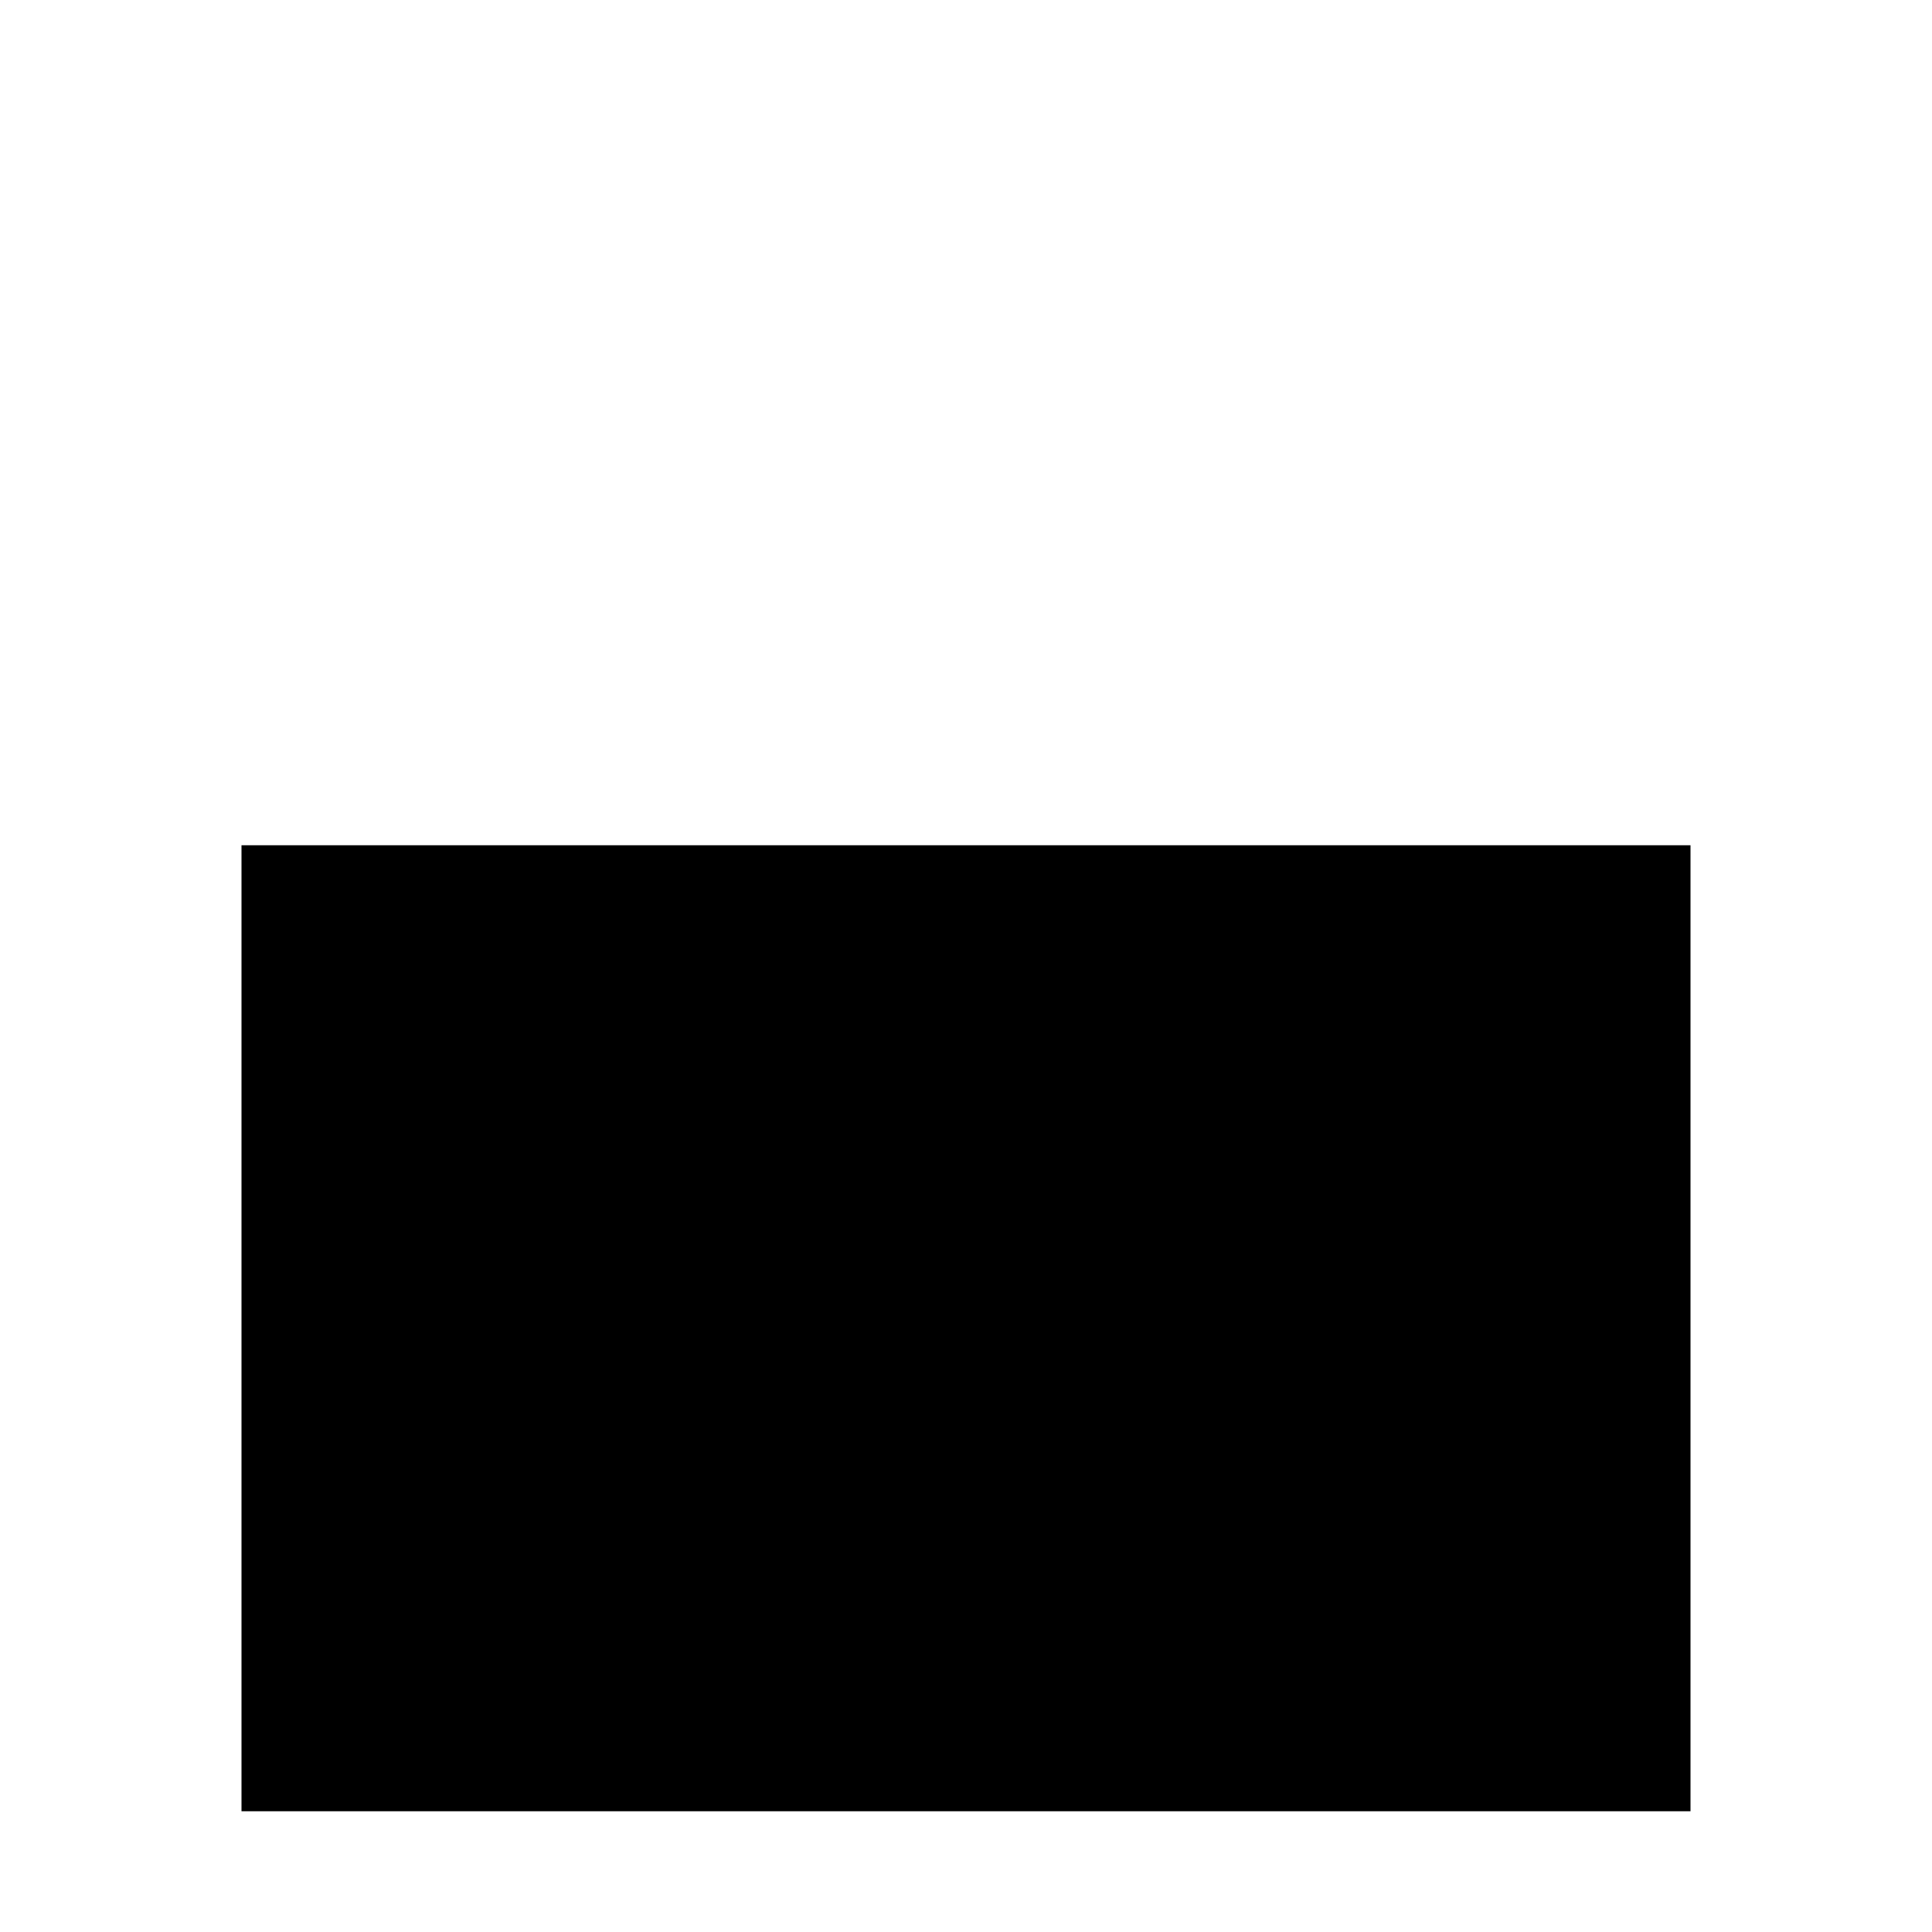
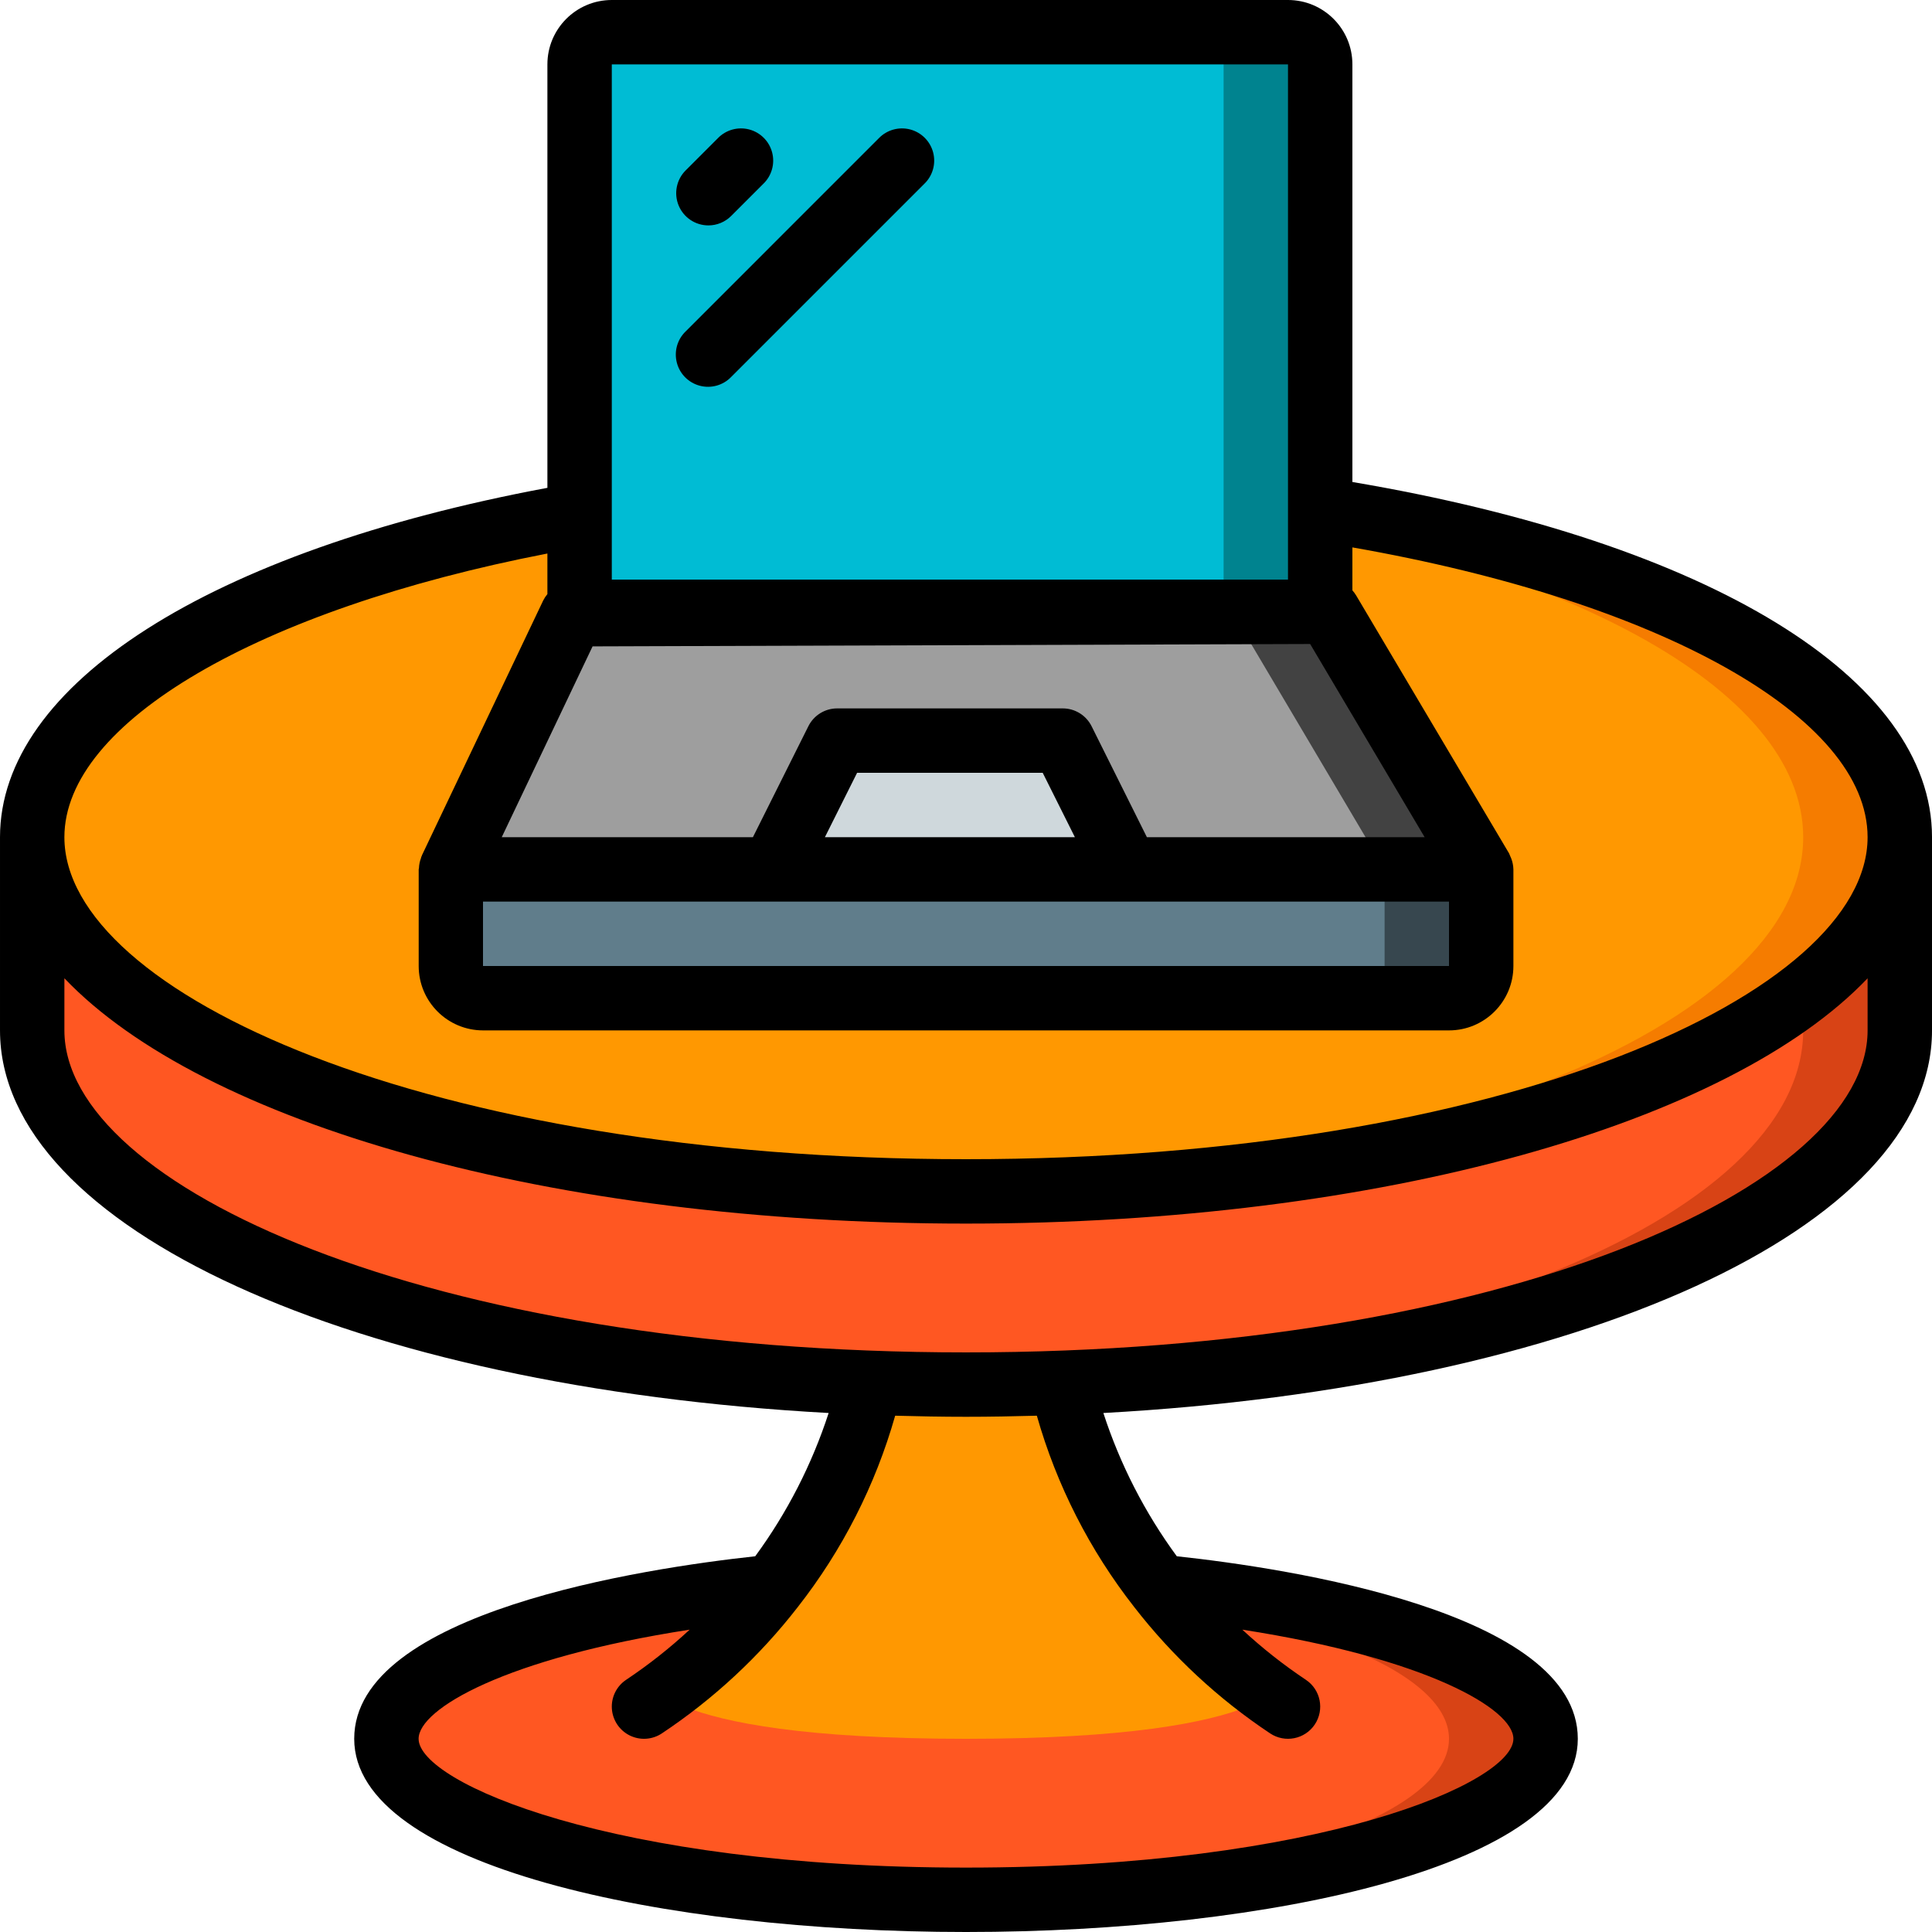
- <svg xmlns="http://www.w3.org/2000/svg" version="1.0" width="48pt" height="48pt" viewBox="0 0 48 48" preserveAspectRatio="xMidYMid meet">
-   <g transform="translate(0,48) scale(0.1,-0.1)" fill="#000000" stroke="none">
-     <path d="M60 150 l0 -120 180 0 180 0 0 120 0 120 -180 0 -180 0 0 -120z" />
-   </g>
+ <svg xmlns="http://www.w3.org/2000/svg" height="512pt" viewBox="0 0 512 512" width="512pt">
+   <path d="m409.602 460.801c0 23.551-68.781 42.664-153.602 42.664-4.352 0-8.617-.082-12.801-.168-78.848-1.793-140.801-20.141-140.801-42.496 0-18.602 42.754-34.391 102.402-40.277h102.398c59.648 5.887 102.402 21.676 102.402 40.277zm0 0" fill="#d84315" />
+   <path d="m384 460.801c0 22.355-61.953 40.703-140.801 42.496-78.848-1.793-140.801-20.141-140.801-42.496 0-18.602 42.754-34.391 102.402-40.277h76.801c59.645 5.887 102.398 21.676 102.398 40.277zm0 0" fill="#ff5722" />
+   <path d="m341.332 443.734c-30.148-19.699-51.543-50.262-59.73-85.336h-51.203c-8.188 35.074-29.582 65.637-59.73 85.336 0 0 0 17.066 85.332 17.066s85.332-17.066 85.332-17.066zm0 0" fill="#ff9801" />
+   <path d="m503.465 221.867v51.199c0 51.883-110.762 93.867-247.465 93.867-4.266 0-8.535 0-12.715-.086h-.172c-130.73-2.559-234.578-43.52-234.578-93.781v-51.199zm0 0" fill="#d84315" />
+   <path d="m477.867 221.867v51.199c0 50.262-103.852 91.223-234.582 93.781h-.172c-130.73-2.559-234.578-43.52-234.578-93.781v-51.199zm0 0" fill="#ff5722" />
+   <path d="m503.465 221.867c0 51.883-110.762 93.867-247.465 93.867-4.266 0-8.535 0-12.715-.086h-.172c-130.73-2.559-234.578-43.52-234.578-93.781 0-43.352 77.395-79.871 182.781-90.539l4.949-.512 149.934 3.668c92.074 13.57 157.266 47.617 157.266 87.383zm0 0" fill="#f57c00" />
+   <path d="m477.867 221.867c0 50.262-103.852 91.223-234.582 93.781h-.172c-130.73-2.559-234.578-43.52-234.578-93.781 0-43.352 77.395-79.871 182.781-90.539l129.281 3.156c92.074 13.57 157.27 47.617 157.27 87.383zm0 0" fill="#ff9801" />
+   <path d="m162.133 8.535h179.199c4.715 0 8.535 3.82 8.535 8.531v162.133h-196.266v-162.133c0-4.711 3.82-8.531 8.531-8.531zm0 0" fill="#00838f" />
+   <path d="m162.133 8.535h153.602c4.711 0 8.531 3.82 8.531 8.531v162.133h-170.664v-162.133c0-4.711 3.82-8.531 8.531-8.531zm0 0" fill="#00bcd4" />
+   <path d="m392.535 230.398v25.602c0 4.711-3.824 8.535-8.535 8.535h-256c-4.711 0-8.535-3.824-8.535-8.535v-25.602l34.051-17.066h196.266zm0 0" fill="#37474f" />
+   <path d="m366.934 230.398v25.602c0 4.711-3.82 8.535-8.535 8.535h-230.398c-4.711 0-8.535-3.824-8.535-8.535v-25.602l34.051-17.066h170.664zm0 0" fill="#607d8b" />
+   <path d="m392.535 230.398h-273.07l32.172-67.582 174.934-.598 25.516-.086zm0 0" fill="#424242" />
+   <path d="m366.934 230.398h-247.469l32.172-67.582 174.934-.598zm0 0" fill="#9e9e9e" />
+   <path d="m281.602 196.266 17.066 34.133h-93.867l17.066-34.133zm0 0" fill="#cfd8dc" />
+   <path d="m358.398 127.734v-110.668c0-9.426-7.641-17.066-17.066-17.066h-179.199c-9.426 0-17.066 7.641-17.066 17.066v112.215c-89.496 16.707-145.066 52.129-145.066 92.586v51.199c0 52.465 93.867 94.523 219.598 101.395-4.426 13.609-10.992 26.426-19.457 37.965-29.371 3.191-106.273 14.777-106.273 48.375 0 33.594 81.57 51.199 162.133 51.199s162.133-17.586 162.133-51.199-76.902-45.227-106.273-48.375c-8.465-11.539-15.031-24.355-19.457-37.965 125.73-6.871 219.598-48.93 219.598-101.395v-51.199c0-42.043-58.879-78.098-153.602-94.133zm-230.398 111.199h256v17.066h-256zm90.605-17.066 8.535-17.066h49.188l8.531 17.066zm85.336 0-14.66-29.414c-1.453-2.906-4.43-4.738-7.68-4.719h-59.734c-3.234-.004-6.191 1.824-7.637 4.719l-14.703 29.414h-66.562l24.074-50.57 190.164-.629 30.344 51.199zm-141.809-204.801h179.199v136.535h-179.199zm-17.066 129.621v10.754c-.438.523-.812 1.094-1.117 1.707l-32.164 67.582c0 .078 0 .152-.074.23-.078.078-.094.297-.145.445-.324.844-.504 1.738-.539 2.645 0 .129-.07.23-.07.348v25.602c0 9.426 7.645 17.066 17.07 17.066h255.973c9.426 0 17.066-7.641 17.066-17.066v-25.602c-.023-.996-.219-1.98-.578-2.91-.098-.246-.199-.477-.309-.715-.113-.238-.172-.469-.301-.691l-40.473-68.266c-.293-.484-.629-.941-1.008-1.367v-11.383c81.777 14.328 136.535 45.012 136.535 76.801 0 41.207-96.008 85.332-238.934 85.332s-238.934-44.125-238.934-85.332c0-30.336 51.293-60.305 128-75.18zm155.512 279.195.059.074c10.105 13.008 22.246 24.289 35.961 33.41 3.922 2.613 9.219 1.555 11.836-2.363 2.613-3.922 1.559-9.223-2.363-11.836-5.957-3.977-11.586-8.418-16.836-13.289 48.859 7.586 71.832 21.02 71.832 28.922 0 11.578-51.199 34.133-145.066 34.133s-145.066-22.555-145.066-34.133c0-7.902 22.973-21.375 71.832-28.922-5.25 4.871-10.879 9.312-16.836 13.289-2.535 1.691-3.977 4.609-3.781 7.648.199 3.043 2.004 5.75 4.738 7.102 2.734 1.352 5.98 1.141 8.516-.551 13.715-9.121 25.855-20.402 35.961-33.41l.059-.074c11.805-15.07 20.57-32.293 25.805-50.707 6.195.172 12.441.289 18.773.289s12.57-.117 18.773-.289c5.234 18.414 14 35.637 25.805 50.707zm194.355-152.816c0 41.207-96.008 85.332-238.934 85.332s-238.934-44.125-238.934-85.332v-13.816c36.617 38.402 128.547 65.016 238.934 65.016s202.316-26.613 238.934-65.008zm0 0" />
+   <path d="m187.734 59.734c2.262 0 4.434-.902 6.031-2.5l8.535-8.535c2.219-2.141 3.105-5.316 2.324-8.297-.777-2.984-3.109-5.316-6.094-6.098-2.984-.777-6.156.109-8.297 2.328l-8.535 8.535c-2.438 2.438-3.168 6.109-1.848 9.297 1.32 3.188 4.43 5.27 7.883 5.27zm0 0" />
+   <path d="m232.898 36.633-51.199 51.199c-2.219 2.145-3.105 5.316-2.324 8.301.777 2.984 3.109 5.312 6.094 6.094s6.156-.109 8.297-2.328l51.199-51.199c2.219-2.141 3.109-5.316 2.328-8.297-.781-2.984-3.109-5.316-6.094-6.098-2.984-.777-6.156.109-8.301 2.328zm0 0" />
</svg>
